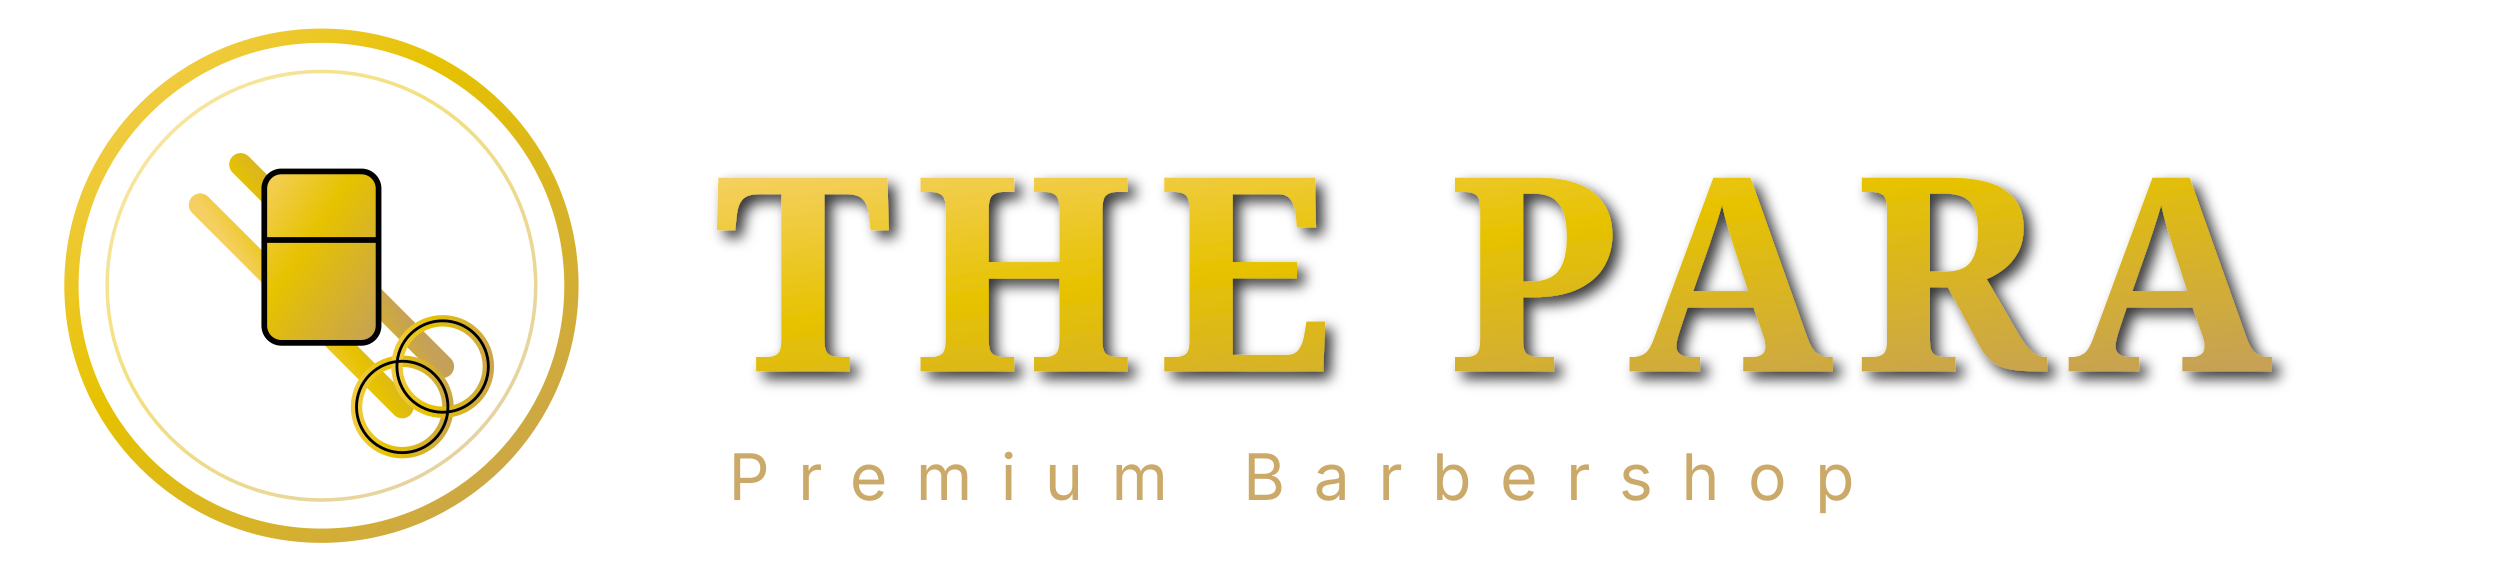
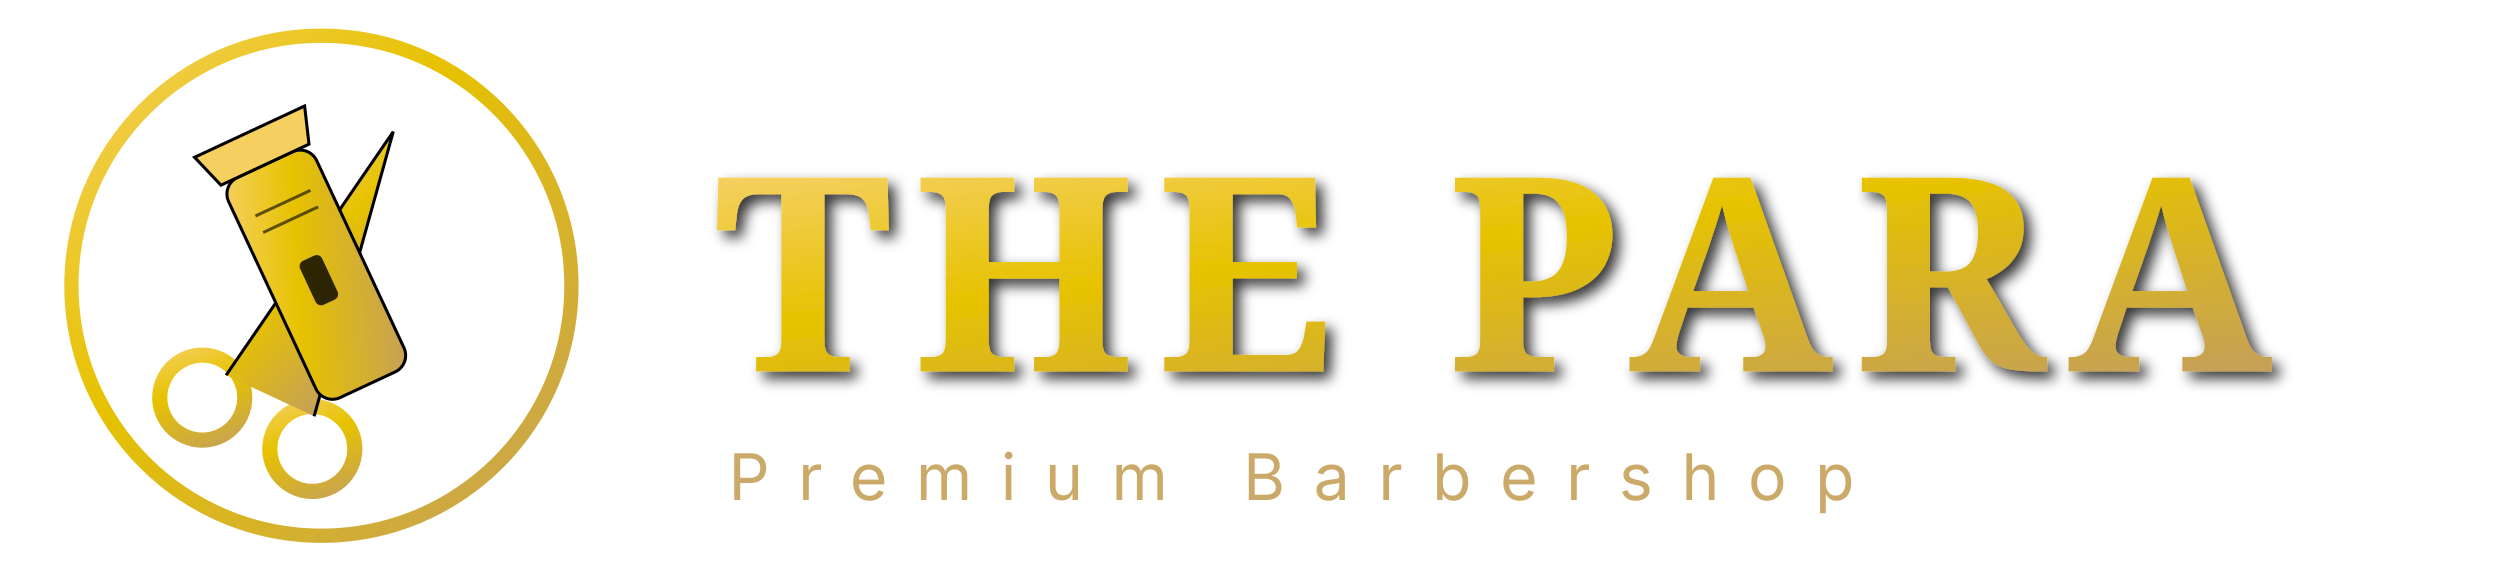
<svg xmlns="http://www.w3.org/2000/svg" viewBox="0 0 350 80">
  <defs>
    <linearGradient id="gold-grad" x1="0%" y1="0%" x2="100%" y2="100%">
      <stop offset="0%" style="stop-color:#F5D061;stop-opacity:1" />
      <stop offset="40%" style="stop-color:#E6C200;stop-opacity:1" />
      <stop offset="100%" style="stop-color:#C5A059;stop-opacity:1" />
    </linearGradient>
-     <filter id="dropShadow" x="-20%" y="-20%" width="140%" height="140%">
+     <filter id="shadow" x="-20%" y="-20%" width="140%" height="140%">
      <feDropShadow dx="1" dy="1" stdDeviation="1" flood-color="black" flood-opacity="0.8" />
    </filter>
  </defs>
  <g transform="translate(45, 40)">
    <circle cx="0" cy="0" r="35" fill="none" stroke="url(#gold-grad)" stroke-width="2" />
-     <circle cx="0" cy="0" r="30" fill="none" stroke="url(#gold-grad)" stroke-width="0.5" opacity="0.5" />
-     <g transform="scale(0.8)">
-       <g transform="rotate(-45)">
-         <path d="M-5 25 L-5 -25 M5 25 L5 -25" stroke="url(#gold-grad)" stroke-width="4" stroke-linecap="round" />
-         <circle cx="-5" cy="25" r="8" stroke="url(#gold-grad)" stroke-width="2" fill="none" />
-         <circle cx="5" cy="25" r="8" stroke="url(#gold-grad)" stroke-width="2" fill="none" />
-         <circle cx="-5" cy="25" r="8" stroke="black" stroke-width="0.5" fill="none" />
-         <circle cx="5" cy="25" r="8" stroke="black" stroke-width="0.5" fill="none" />
+     <g transform="scale(0.85)">
+       <g transform="rotate(25)">
+         <circle cx="-10" cy="25" r="7" stroke="url(#gold-grad)" stroke-width="2.5" fill="none" />
+         <circle cx="10" cy="25" r="7" stroke="url(#gold-grad)" stroke-width="2.5" fill="none" />
+         <path d="M-8 20 L0 -28 L8 20" fill="url(#gold-grad)" stroke="black" stroke-width="0.5" />
+         <circle cx="0" cy="0" r="1.5" fill="black" />
      </g>
-       <rect x="-10" y="-20" width="20" height="30" rx="3" fill="url(#gold-grad)" stroke="black" stroke-width="1" />
-       <line x1="-10" y1="-8" x2="10" y2="-8" stroke="black" stroke-width="1" />
+       <g transform="rotate(-25)">
+         <rect x="-8" y="-22" width="16" height="40" rx="3" fill="url(#gold-grad)" stroke="black" stroke-width="0.5" />
+         <path d="M-8 -22 L-10 -28 L10 -28 L8 -22 Z" fill="#F5D061" stroke="black" stroke-width="0.5" />
+         <line x1="-5" y1="-15" x2="5" y2="-15" stroke="black" stroke-width="0.5" opacity="0.6" />
+         <line x1="-5" y1="-12" x2="5" y2="-12" stroke="black" stroke-width="0.5" opacity="0.6" />
+         <rect x="-2" y="-5" width="4" height="8" rx="1" fill="black" opacity="0.8" />
+       </g>
    </g>
  </g>
  <g transform="translate(100, 52)">
-     <text font-family="'Cinzel', serif" font-size="38" font-weight="700" fill="url(#gold-grad)" letter-spacing="3" filter="url(#dropShadow)">THE PARA</text>
+     <text font-family="'Cinzel', serif" font-size="38" font-weight="700" fill="url(#gold-grad)" letter-spacing="3" filter="url(#shadow)">THE PARA</text>
    <text x="2" y="18" font-family="'Inter', sans-serif" font-size="9" fill="#C5A059" letter-spacing="4" text-transform="uppercase" opacity="0.9">Premium Barbershop</text>
  </g>
</svg>
